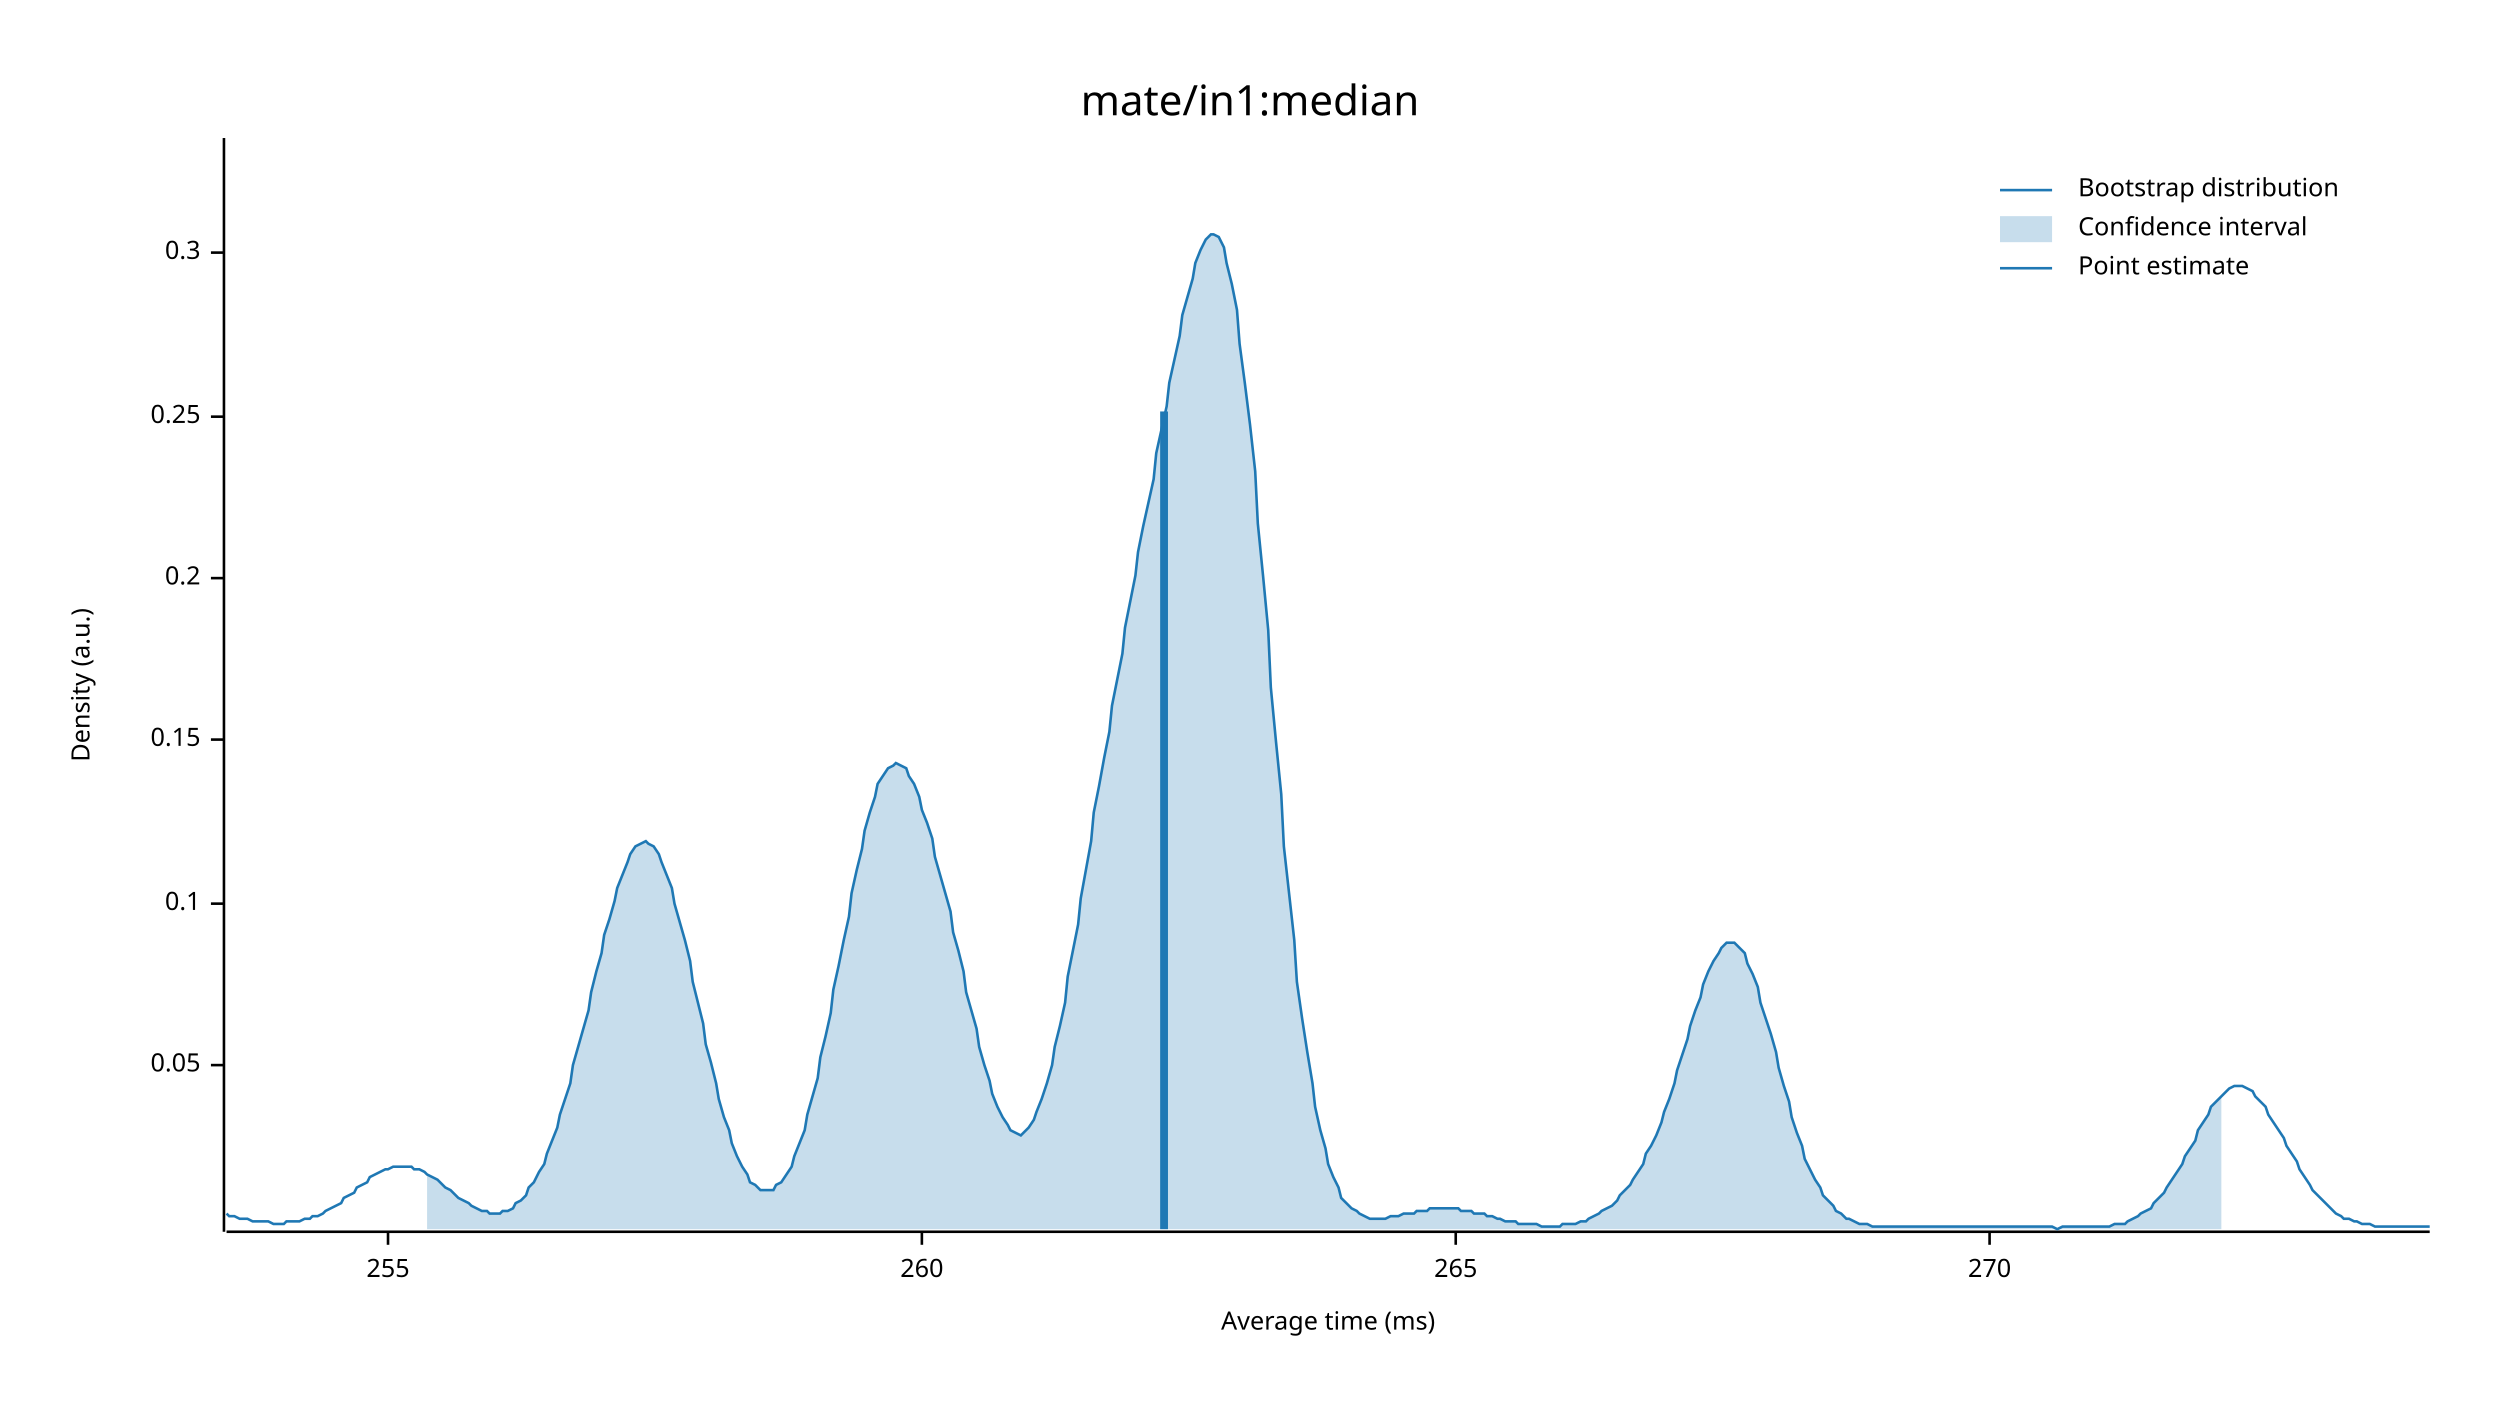
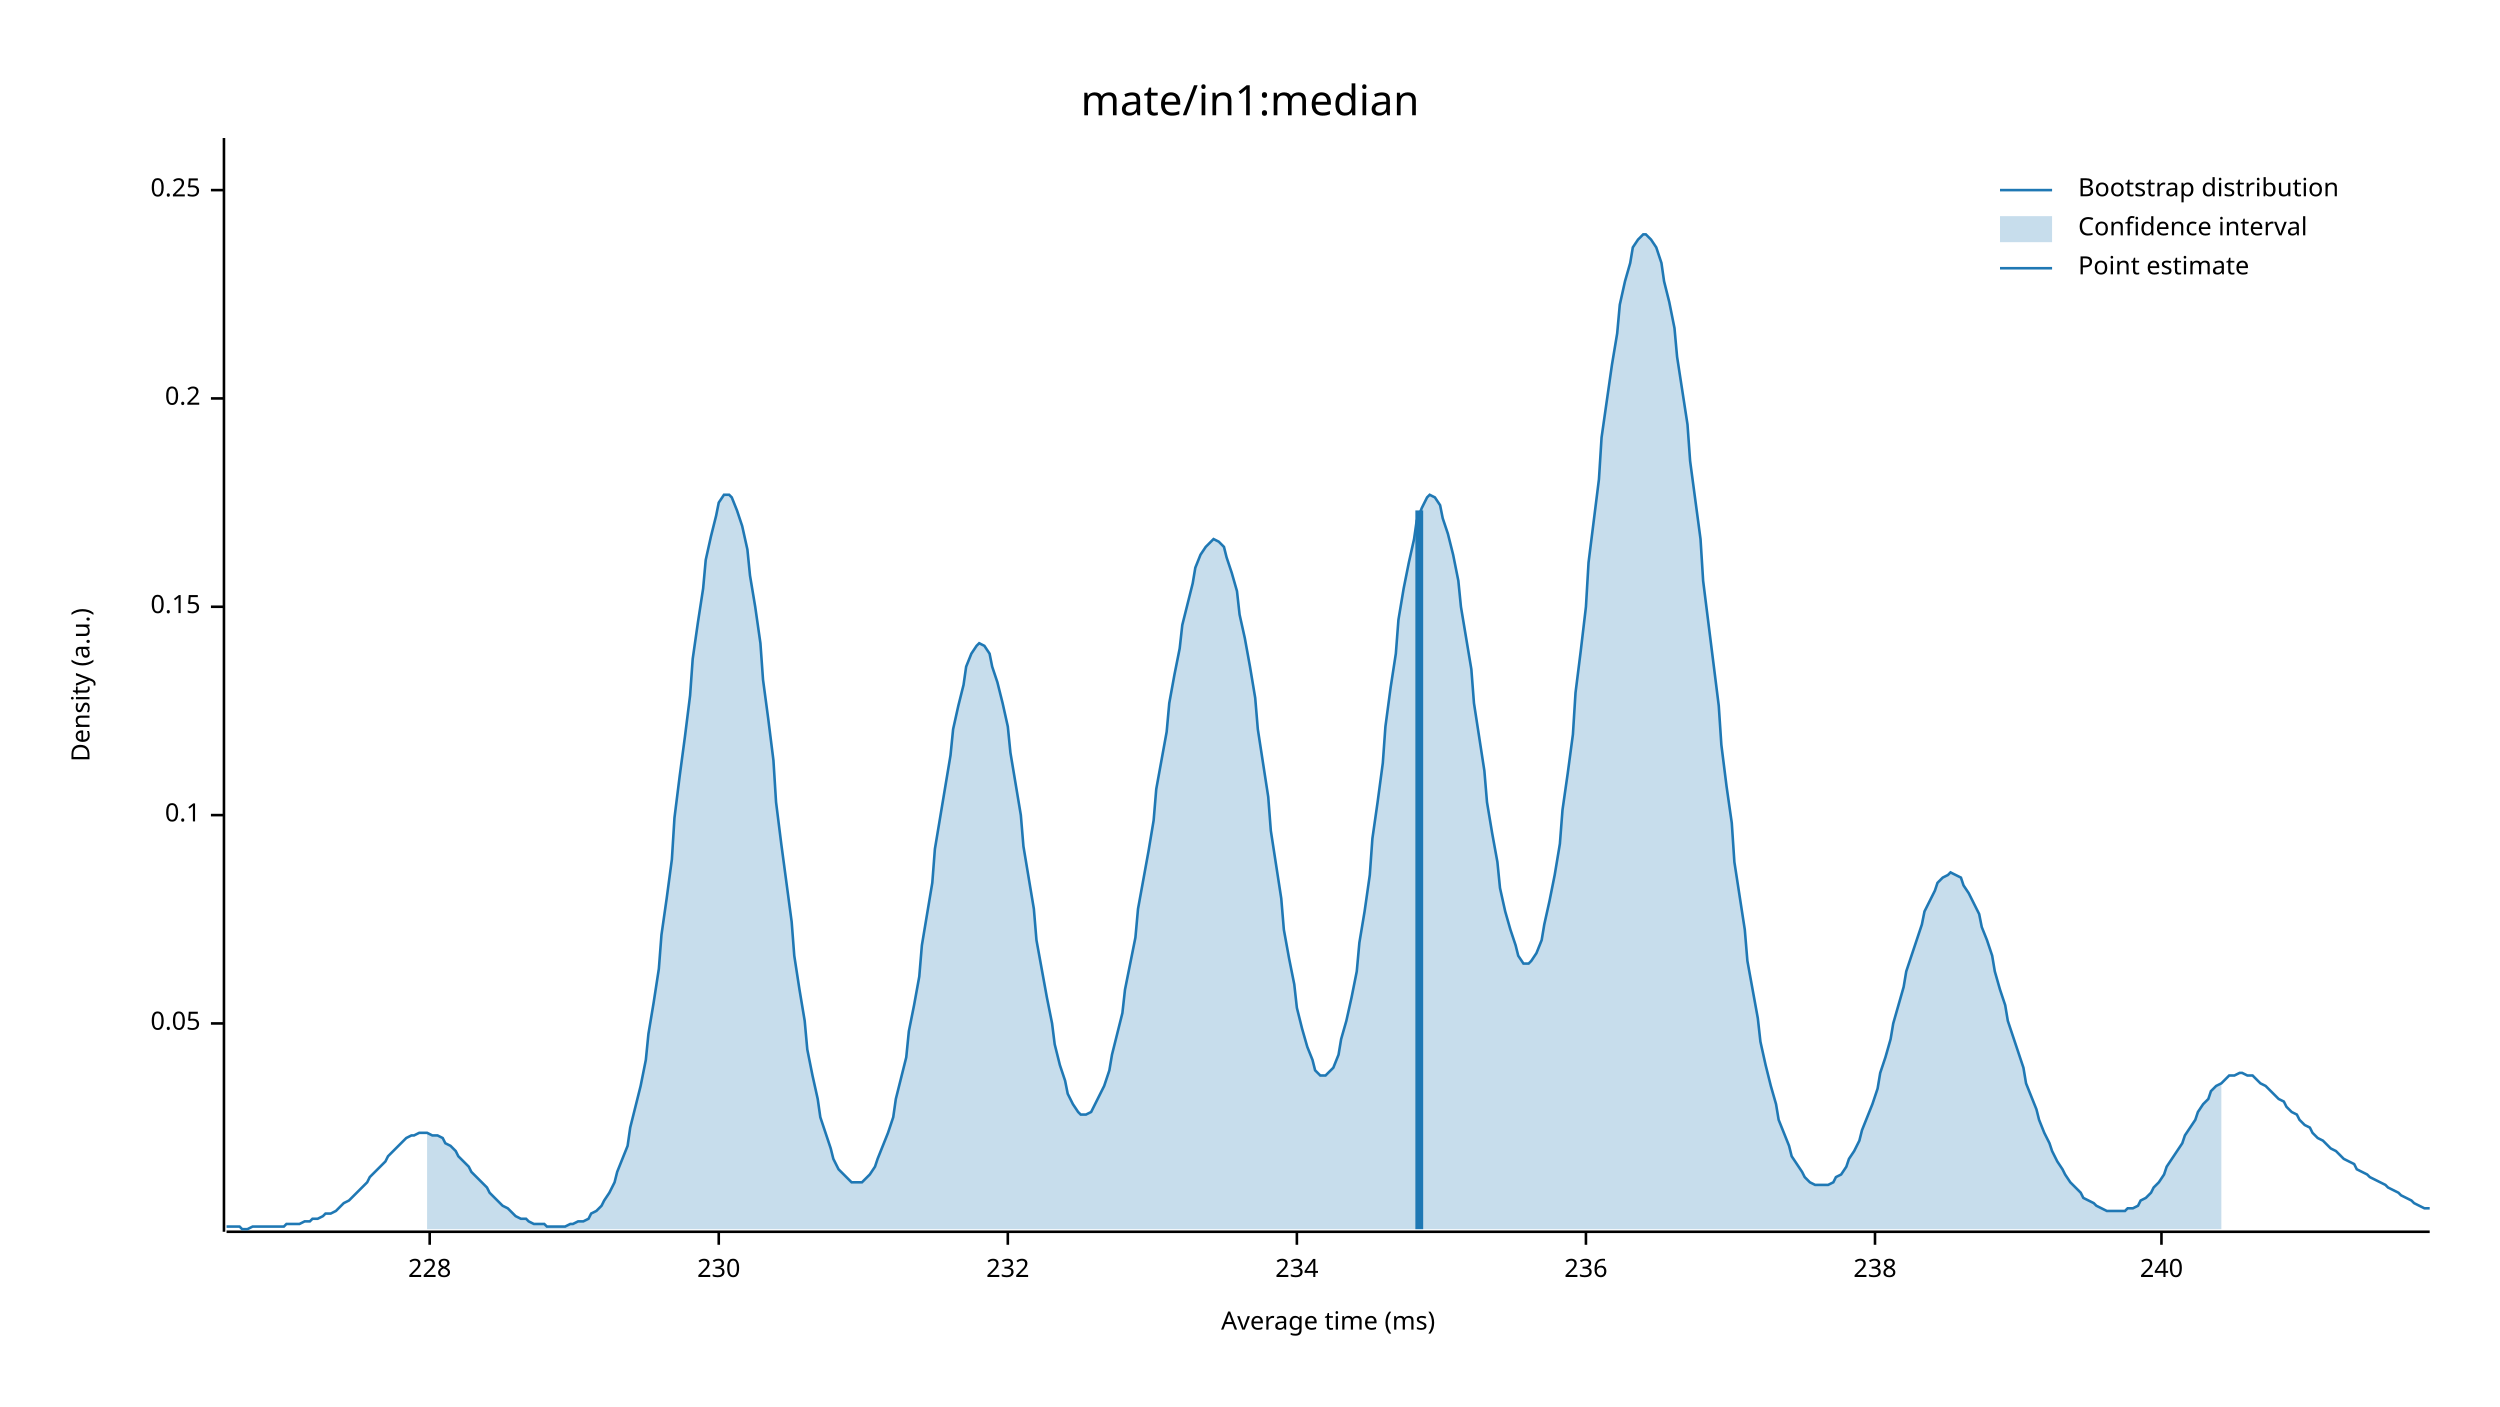
<svg xmlns="http://www.w3.org/2000/svg" width="960" height="540" viewBox="0 0 960 540">
  <text x="480" y="32" dy="0.76em" text-anchor="middle" font-family="sans-serif" font-size="16.129" opacity="1" fill="#000000">
mate/in1:median
</text>
  <text x="27" y="263" dy="0.76em" text-anchor="middle" font-family="sans-serif" font-size="9.677" opacity="1" fill="#000000" transform="rotate(270, 27, 263)">
Density (a.u.)
</text>
  <text x="510" y="513" dy="-0.5ex" text-anchor="middle" font-family="sans-serif" font-size="9.677" opacity="1" fill="#000000">
Average time (ms)
</text>
  <polyline fill="none" opacity="1" stroke="#000000" stroke-width="1" points="86,53 86,473 " />
-   <text x="77" y="409" dy="0.5ex" text-anchor="end" font-family="sans-serif" font-size="9.677" opacity="1" fill="#000000">
+   <text x="77" y="393" dy="0.5ex" text-anchor="end" font-family="sans-serif" font-size="9.677" opacity="1" fill="#000000">
0.05
</text>
-   <polyline fill="none" opacity="1" stroke="#000000" stroke-width="1" points="81,409 86,409 " />
-   <text x="77" y="347" dy="0.5ex" text-anchor="end" font-family="sans-serif" font-size="9.677" opacity="1" fill="#000000">
+   <polyline fill="none" opacity="1" stroke="#000000" stroke-width="1" points="81,393 86,393 " />
+   <text x="77" y="313" dy="0.5ex" text-anchor="end" font-family="sans-serif" font-size="9.677" opacity="1" fill="#000000">
0.1
</text>
-   <polyline fill="none" opacity="1" stroke="#000000" stroke-width="1" points="81,347 86,347 " />
-   <text x="77" y="284" dy="0.5ex" text-anchor="end" font-family="sans-serif" font-size="9.677" opacity="1" fill="#000000">
+   <polyline fill="none" opacity="1" stroke="#000000" stroke-width="1" points="81,313 86,313 " />
+   <text x="77" y="233" dy="0.5ex" text-anchor="end" font-family="sans-serif" font-size="9.677" opacity="1" fill="#000000">
0.15
</text>
-   <polyline fill="none" opacity="1" stroke="#000000" stroke-width="1" points="81,284 86,284 " />
-   <text x="77" y="222" dy="0.5ex" text-anchor="end" font-family="sans-serif" font-size="9.677" opacity="1" fill="#000000">
+   <polyline fill="none" opacity="1" stroke="#000000" stroke-width="1" points="81,233 86,233 " />
+   <text x="77" y="153" dy="0.5ex" text-anchor="end" font-family="sans-serif" font-size="9.677" opacity="1" fill="#000000">
0.2
</text>
-   <polyline fill="none" opacity="1" stroke="#000000" stroke-width="1" points="81,222 86,222 " />
-   <text x="77" y="160" dy="0.5ex" text-anchor="end" font-family="sans-serif" font-size="9.677" opacity="1" fill="#000000">
+   <polyline fill="none" opacity="1" stroke="#000000" stroke-width="1" points="81,153 86,153 " />
+   <text x="77" y="73" dy="0.5ex" text-anchor="end" font-family="sans-serif" font-size="9.677" opacity="1" fill="#000000">
0.25
</text>
-   <polyline fill="none" opacity="1" stroke="#000000" stroke-width="1" points="81,160 86,160 " />
-   <text x="77" y="97" dy="0.5ex" text-anchor="end" font-family="sans-serif" font-size="9.677" opacity="1" fill="#000000">
- 0.3
+   <polyline fill="none" opacity="1" stroke="#000000" stroke-width="1" points="81,73 86,73 " />
+   <polyline fill="none" opacity="1" stroke="#000000" stroke-width="1" points="87,473 933,473 " />
+   <text x="165" y="483" dy="0.76em" text-anchor="middle" font-family="sans-serif" font-size="9.677" opacity="1" fill="#000000">
+ 228
</text>
-   <polyline fill="none" opacity="1" stroke="#000000" stroke-width="1" points="81,97 86,97 " />
-   <polyline fill="none" opacity="1" stroke="#000000" stroke-width="1" points="87,473 933,473 " />
-   <text x="149" y="483" dy="0.76em" text-anchor="middle" font-family="sans-serif" font-size="9.677" opacity="1" fill="#000000">
- 255
+   <polyline fill="none" opacity="1" stroke="#000000" stroke-width="1" points="165,473 165,478 " />
+   <text x="276" y="483" dy="0.76em" text-anchor="middle" font-family="sans-serif" font-size="9.677" opacity="1" fill="#000000">
+ 230
</text>
-   <polyline fill="none" opacity="1" stroke="#000000" stroke-width="1" points="149,473 149,478 " />
-   <text x="354" y="483" dy="0.76em" text-anchor="middle" font-family="sans-serif" font-size="9.677" opacity="1" fill="#000000">
- 260
+   <polyline fill="none" opacity="1" stroke="#000000" stroke-width="1" points="276,473 276,478 " />
+   <text x="387" y="483" dy="0.76em" text-anchor="middle" font-family="sans-serif" font-size="9.677" opacity="1" fill="#000000">
+ 232
</text>
-   <polyline fill="none" opacity="1" stroke="#000000" stroke-width="1" points="354,473 354,478 " />
-   <text x="559" y="483" dy="0.76em" text-anchor="middle" font-family="sans-serif" font-size="9.677" opacity="1" fill="#000000">
- 265
+   <polyline fill="none" opacity="1" stroke="#000000" stroke-width="1" points="387,473 387,478 " />
+   <text x="498" y="483" dy="0.76em" text-anchor="middle" font-family="sans-serif" font-size="9.677" opacity="1" fill="#000000">
+ 234
</text>
-   <polyline fill="none" opacity="1" stroke="#000000" stroke-width="1" points="559,473 559,478 " />
-   <text x="764" y="483" dy="0.76em" text-anchor="middle" font-family="sans-serif" font-size="9.677" opacity="1" fill="#000000">
- 270
+   <polyline fill="none" opacity="1" stroke="#000000" stroke-width="1" points="498,473 498,478 " />
+   <text x="609" y="483" dy="0.76em" text-anchor="middle" font-family="sans-serif" font-size="9.677" opacity="1" fill="#000000">
+ 236
</text>
-   <polyline fill="none" opacity="1" stroke="#000000" stroke-width="1" points="764,473 764,478 " />
-   <polyline fill="none" opacity="1" stroke="#1F78B4" stroke-width="1" points="87,466 88,467 90,467 92,468 93,468 95,468 97,469 98,469 100,469 102,469 103,469 105,470 107,470 109,470 110,469 112,469 114,469 115,469 117,468 119,468 120,467 122,467 124,466 125,465 127,464 129,463 131,462 132,460 134,459 136,458 137,456 139,455 141,454 142,452 144,451 146,450 148,449 149,449 151,448 153,448 154,448 156,448 158,448 159,449 161,449 163,450 164,451 166,452 168,453 170,455 171,456 173,457 175,459 176,460 178,461 180,462 181,463 183,464 185,465 187,465 188,466 190,466 192,466 193,465 195,465 197,464 198,462 200,461 202,459 203,456 205,454 207,450 209,447 210,443 212,438 214,433 215,428 217,422 219,416 220,409 222,402 224,395 226,388 227,381 229,373 231,366 232,359 234,353 236,346 237,341 239,336 241,331 242,328 244,325 246,324 248,323 249,324 251,325 253,328 254,331 256,336 258,341 259,347 261,354 263,361 265,369 266,377 268,385 270,393 271,401 273,408 275,416 276,422 278,429 280,434 281,439 283,444 285,448 287,451 288,454 290,455 292,457 293,457 295,457 297,457 298,455 300,454 302,451 304,448 305,444 307,439 309,434 310,428 312,421 314,414 315,406 317,398 319,389 320,380 322,371 324,361 326,352 327,343 329,334 331,326 332,319 334,312 336,306 337,301 339,298 341,295 343,294 344,293 346,294 348,295 349,298 351,301 353,306 354,311 356,316 358,322 359,329 361,336 363,343 365,350 366,358 368,365 370,373 371,381 373,388 375,395 376,402 378,409 380,415 381,420 383,425 385,429 387,432 388,434 390,435 392,436 393,435 395,433 397,430 398,427 400,422 402,416 404,409 405,402 407,394 409,385 410,375 412,365 414,355 415,345 417,334 419,323 420,312 422,302 424,291 426,281 427,271 429,261 431,251 432,241 434,231 436,221 437,212 439,202 441,193 443,184 444,174 446,165 448,156 449,147 451,138 453,129 454,121 456,114 458,107 459,101 461,96 463,92 465,90 466,90 468,91 470,95 471,101 473,109 475,119 476,132 478,147 480,163 482,181 483,201 485,221 487,242 488,264 490,285 492,305 493,325 495,343 497,361 498,377 500,391 502,404 504,416 505,425 507,434 509,441 510,447 512,452 514,456 515,460 517,462 519,464 521,465 522,466 524,467 526,468 527,468 529,468 531,468 532,468 534,467 536,467 537,467 539,466 541,466 543,466 544,465 546,465 548,465 549,464 551,464 553,464 554,464 556,464 558,464 560,464 561,465 563,465 565,465 566,466 568,466 570,466 571,467 573,467 575,468 576,468 578,469 580,469 582,469 583,470 585,470 587,470 588,470 590,470 592,471 593,471 595,471 597,471 599,471 600,470 602,470 604,470 605,470 607,469 609,469 610,468 612,467 614,466 615,465 617,464 619,463 621,461 622,459 624,457 626,455 627,453 629,450 631,447 632,443 634,440 636,436 638,431 639,427 641,422 643,416 644,411 646,405 648,399 649,394 651,388 653,383 654,378 656,373 658,369 660,366 661,364 663,362 665,362 666,362 668,364 670,366 671,370 673,374 675,379 676,385 678,391 680,397 682,404 683,410 685,417 687,423 688,429 690,435 692,440 693,445 695,449 697,453 699,456 700,459 702,461 704,463 705,465 707,466 709,468 710,468 712,469 714,470 715,470 717,470 719,471 721,471 722,471 724,471 726,471 727,471 729,471 731,471 732,471 734,471 736,471 738,471 739,471 741,471 743,471 744,471 746,471 748,471 749,471 751,471 753,471 754,471 756,471 758,471 760,471 761,471 763,471 765,471 766,471 768,471 770,471 771,471 773,471 775,471 777,471 778,471 780,471 782,471 783,471 785,471 787,471 788,471 790,472 792,471 793,471 795,471 797,471 799,471 800,471 802,471 804,471 805,471 807,471 809,471 810,471 812,470 814,470 816,470 817,469 819,468 821,467 822,466 824,465 826,464 827,462 829,460 831,458 832,456 834,453 836,450 838,447 839,444 841,441 843,438 844,434 846,431 848,428 849,425 851,423 853,421 855,419 856,418 858,417 860,417 861,417 863,418 865,419 866,421 868,423 870,425 871,428 873,431 875,434 877,437 878,440 880,443 882,446 883,449 885,452 887,455 888,457 890,459 892,461 894,463 895,464 897,466 899,467 900,468 902,468 904,469 905,469 907,470 909,470 910,470 912,471 914,471 916,471 917,471 919,471 921,471 922,471 924,471 926,471 927,471 929,471 931,471 933,471 " />
-   <polygon opacity="0.25" fill="#1F78B4" points="164,451 166,452 168,453 170,455 171,456 173,457 175,459 176,460 178,461 180,462 181,463 183,464 185,465 187,465 188,466 190,466 192,466 193,465 195,465 197,464 198,462 200,461 202,459 203,456 205,454 207,450 209,447 210,443 212,438 214,433 215,428 217,422 219,416 220,409 222,402 224,395 226,388 227,381 229,373 231,366 232,359 234,353 236,346 237,341 239,336 241,331 242,328 244,325 246,324 248,323 249,324 251,325 253,328 254,331 256,336 258,341 259,347 261,354 263,361 265,369 266,377 268,385 270,393 271,401 273,408 275,416 276,422 278,429 280,434 281,439 283,444 285,448 287,451 288,454 290,455 292,457 293,457 295,457 297,457 298,455 300,454 302,451 304,448 305,444 307,439 309,434 310,428 312,421 314,414 315,406 317,398 319,389 320,380 322,371 324,361 326,352 327,343 329,334 331,326 332,319 334,312 336,306 337,301 339,298 341,295 343,294 344,293 346,294 348,295 349,298 351,301 353,306 354,311 356,316 358,322 359,329 361,336 363,343 365,350 366,358 368,365 370,373 371,381 373,388 375,395 376,402 378,409 380,415 381,420 383,425 385,429 387,432 388,434 390,435 392,436 393,435 395,433 397,430 398,427 400,422 402,416 404,409 405,402 407,394 409,385 410,375 412,365 414,355 415,345 417,334 419,323 420,312 422,302 424,291 426,281 427,271 429,261 431,251 432,241 434,231 436,221 437,212 439,202 441,193 443,184 444,174 446,165 448,156 449,147 451,138 453,129 454,121 456,114 458,107 459,101 461,96 463,92 465,90 466,90 468,91 470,95 471,101 473,109 475,119 476,132 478,147 480,163 482,181 483,201 485,221 487,242 488,264 490,285 492,305 493,325 495,343 497,361 498,377 500,391 502,404 504,416 505,425 507,434 509,441 510,447 512,452 514,456 515,460 517,462 519,464 521,465 522,466 524,467 526,468 527,468 529,468 531,468 532,468 534,467 536,467 537,467 539,466 541,466 543,466 544,465 546,465 548,465 549,464 551,464 553,464 554,464 556,464 558,464 560,464 561,465 563,465 565,465 566,466 568,466 570,466 571,467 573,467 575,468 576,468 578,469 580,469 582,469 583,470 585,470 587,470 588,470 590,470 592,471 593,471 595,471 597,471 599,471 600,470 602,470 604,470 605,470 607,469 609,469 610,468 612,467 614,466 615,465 617,464 619,463 621,461 622,459 624,457 626,455 627,453 629,450 631,447 632,443 634,440 636,436 638,431 639,427 641,422 643,416 644,411 646,405 648,399 649,394 651,388 653,383 654,378 656,373 658,369 660,366 661,364 663,362 665,362 666,362 668,364 670,366 671,370 673,374 675,379 676,385 678,391 680,397 682,404 683,410 685,417 687,423 688,429 690,435 692,440 693,445 695,449 697,453 699,456 700,459 702,461 704,463 705,465 707,466 709,468 710,468 712,469 714,470 715,470 717,470 719,471 721,471 722,471 724,471 726,471 727,471 729,471 731,471 732,471 734,471 736,471 738,471 739,471 741,471 743,471 744,471 746,471 748,471 749,471 751,471 753,471 754,471 756,471 758,471 760,471 761,471 763,471 765,471 766,471 768,471 770,471 771,471 773,471 775,471 777,471 778,471 780,471 782,471 783,471 785,471 787,471 788,471 790,472 792,471 793,471 795,471 797,471 799,471 800,471 802,471 804,471 805,471 807,471 809,471 810,471 812,470 814,470 816,470 817,469 819,468 821,467 822,466 824,465 826,464 827,462 829,460 831,458 832,456 834,453 836,450 838,447 839,444 841,441 843,438 844,434 846,431 848,428 849,425 851,423 853,421 853,472 164,472 " />
-   <polyline fill="none" opacity="1" stroke="#1F78B4" stroke-width="3" points="447,472 447,158 " />
+   <polyline fill="none" opacity="1" stroke="#000000" stroke-width="1" points="609,473 609,478 " />
+   <text x="720" y="483" dy="0.76em" text-anchor="middle" font-family="sans-serif" font-size="9.677" opacity="1" fill="#000000">
+ 238
+ </text>
+   <polyline fill="none" opacity="1" stroke="#000000" stroke-width="1" points="720,473 720,478 " />
+   <text x="830" y="483" dy="0.76em" text-anchor="middle" font-family="sans-serif" font-size="9.677" opacity="1" fill="#000000">
+ 240
+ </text>
+   <polyline fill="none" opacity="1" stroke="#000000" stroke-width="1" points="830,473 830,478 " />
+   <polyline fill="none" opacity="1" stroke="#1F78B4" stroke-width="1" points="87,471 88,471 90,471 92,471 93,472 95,472 97,471 98,471 100,471 102,471 103,471 105,471 107,471 109,471 110,470 112,470 114,470 115,470 117,469 119,469 120,468 122,468 124,467 125,466 127,466 129,465 131,463 132,462 134,461 136,459 137,458 139,456 141,454 142,452 144,450 146,448 148,446 149,444 151,442 153,440 154,439 156,437 158,436 159,436 161,435 163,435 164,435 166,436 168,436 170,437 171,439 173,440 175,442 176,444 178,446 180,448 181,450 183,452 185,454 187,456 188,458 190,460 192,462 193,463 195,464 197,466 198,467 200,468 202,468 203,469 205,470 207,470 209,470 210,471 212,471 214,471 215,471 217,471 219,470 220,470 222,469 224,469 226,468 227,466 229,465 231,463 232,461 234,458 236,454 237,450 239,445 241,440 242,433 244,425 246,417 248,407 249,397 251,385 253,372 254,359 256,345 258,330 259,314 261,298 263,283 265,267 266,253 268,239 270,226 271,215 273,206 275,198 276,193 278,190 280,190 281,191 283,196 285,202 287,211 288,221 290,233 292,247 293,261 295,276 297,292 298,308 300,324 302,339 304,354 305,367 307,380 309,392 310,403 312,413 314,422 315,429 317,435 319,441 320,445 322,449 324,451 326,453 327,454 329,454 331,454 332,453 334,451 336,448 337,445 339,440 341,435 343,429 344,422 346,414 348,406 349,396 351,386 353,375 354,363 356,351 358,339 359,326 361,314 363,302 365,290 366,280 368,271 370,263 371,256 373,251 375,248 376,247 378,248 380,251 381,256 383,262 385,270 387,279 388,289 390,301 392,313 393,325 395,337 397,349 398,361 400,372 402,383 404,393 405,401 407,409 409,415 410,420 412,424 414,427 415,428 417,428 419,427 420,425 422,421 424,417 426,411 427,405 429,397 431,389 432,380 434,370 436,360 437,349 439,338 441,327 443,315 444,303 446,292 448,281 449,270 451,259 453,249 454,240 456,232 458,224 459,218 461,213 463,210 465,208 466,207 468,208 470,210 471,214 473,220 475,227 476,236 478,245 480,256 482,268 483,280 485,293 487,306 488,319 490,332 492,345 493,357 495,368 497,378 498,387 500,395 502,402 504,407 505,411 507,413 509,413 510,412 512,410 514,405 515,399 517,392 519,383 521,373 522,362 524,350 526,336 527,322 529,308 531,293 532,279 534,264 536,251 537,238 539,226 541,216 543,207 544,200 546,195 548,191 549,190 551,191 553,194 554,199 556,205 558,213 560,223 561,233 563,245 565,257 566,270 568,283 570,296 571,308 573,320 575,331 576,341 578,350 580,357 582,363 583,367 585,370 587,370 588,369 590,366 592,361 593,355 595,346 597,336 599,324 600,311 602,297 604,282 605,266 607,250 609,233 610,216 612,200 614,184 615,168 617,154 619,140 621,128 622,117 624,108 626,101 627,95 629,92 631,90 632,90 634,92 636,95 638,101 639,108 641,116 643,126 644,137 646,150 648,163 649,177 651,192 653,207 654,223 656,239 658,255 660,271 661,286 663,302 665,316 666,331 668,344 670,357 671,369 673,380 675,391 676,400 678,409 680,417 682,424 683,430 685,435 687,440 688,444 690,447 692,450 693,452 695,454 697,455 699,455 700,455 702,455 704,454 705,452 707,451 709,448 710,445 712,442 714,438 715,434 717,429 719,424 721,418 722,412 724,406 726,399 727,393 729,386 731,379 732,373 734,367 736,361 738,355 739,350 741,346 743,342 744,339 746,337 748,336 749,335 751,336 753,337 754,340 756,343 758,347 760,351 761,356 763,361 765,367 766,373 768,380 770,386 771,392 773,398 775,404 777,410 778,416 780,421 782,426 783,430 785,435 787,439 788,442 790,446 792,449 793,451 795,454 797,456 799,458 800,460 802,461 804,462 805,463 807,464 809,465 810,465 812,465 814,465 816,465 817,464 819,464 821,463 822,461 824,460 826,458 827,456 829,454 831,451 832,448 834,445 836,442 838,439 839,436 841,433 843,430 844,427 846,424 848,422 849,419 851,417 853,416 855,414 856,413 858,413 860,412 861,412 863,413 865,413 866,414 868,416 870,417 871,418 873,420 875,422 877,423 878,425 880,427 882,428 883,430 885,432 887,433 888,435 890,437 892,438 894,440 895,441 897,442 899,444 900,445 902,446 904,447 905,449 907,450 909,451 910,452 912,453 914,454 916,455 917,456 919,457 921,458 922,459 924,460 926,461 927,462 929,463 931,464 933,464 " />
+   <polygon opacity="0.25" fill="#1F78B4" points="164,435 166,436 168,436 170,437 171,439 173,440 175,442 176,444 178,446 180,448 181,450 183,452 185,454 187,456 188,458 190,460 192,462 193,463 195,464 197,466 198,467 200,468 202,468 203,469 205,470 207,470 209,470 210,471 212,471 214,471 215,471 217,471 219,470 220,470 222,469 224,469 226,468 227,466 229,465 231,463 232,461 234,458 236,454 237,450 239,445 241,440 242,433 244,425 246,417 248,407 249,397 251,385 253,372 254,359 256,345 258,330 259,314 261,298 263,283 265,267 266,253 268,239 270,226 271,215 273,206 275,198 276,193 278,190 280,190 281,191 283,196 285,202 287,211 288,221 290,233 292,247 293,261 295,276 297,292 298,308 300,324 302,339 304,354 305,367 307,380 309,392 310,403 312,413 314,422 315,429 317,435 319,441 320,445 322,449 324,451 326,453 327,454 329,454 331,454 332,453 334,451 336,448 337,445 339,440 341,435 343,429 344,422 346,414 348,406 349,396 351,386 353,375 354,363 356,351 358,339 359,326 361,314 363,302 365,290 366,280 368,271 370,263 371,256 373,251 375,248 376,247 378,248 380,251 381,256 383,262 385,270 387,279 388,289 390,301 392,313 393,325 395,337 397,349 398,361 400,372 402,383 404,393 405,401 407,409 409,415 410,420 412,424 414,427 415,428 417,428 419,427 420,425 422,421 424,417 426,411 427,405 429,397 431,389 432,380 434,370 436,360 437,349 439,338 441,327 443,315 444,303 446,292 448,281 449,270 451,259 453,249 454,240 456,232 458,224 459,218 461,213 463,210 465,208 466,207 468,208 470,210 471,214 473,220 475,227 476,236 478,245 480,256 482,268 483,280 485,293 487,306 488,319 490,332 492,345 493,357 495,368 497,378 498,387 500,395 502,402 504,407 505,411 507,413 509,413 510,412 512,410 514,405 515,399 517,392 519,383 521,373 522,362 524,350 526,336 527,322 529,308 531,293 532,279 534,264 536,251 537,238 539,226 541,216 543,207 544,200 546,195 548,191 549,190 551,191 553,194 554,199 556,205 558,213 560,223 561,233 563,245 565,257 566,270 568,283 570,296 571,308 573,320 575,331 576,341 578,350 580,357 582,363 583,367 585,370 587,370 588,369 590,366 592,361 593,355 595,346 597,336 599,324 600,311 602,297 604,282 605,266 607,250 609,233 610,216 612,200 614,184 615,168 617,154 619,140 621,128 622,117 624,108 626,101 627,95 629,92 631,90 632,90 634,92 636,95 638,101 639,108 641,116 643,126 644,137 646,150 648,163 649,177 651,192 653,207 654,223 656,239 658,255 660,271 661,286 663,302 665,316 666,331 668,344 670,357 671,369 673,380 675,391 676,400 678,409 680,417 682,424 683,430 685,435 687,440 688,444 690,447 692,450 693,452 695,454 697,455 699,455 700,455 702,455 704,454 705,452 707,451 709,448 710,445 712,442 714,438 715,434 717,429 719,424 721,418 722,412 724,406 726,399 727,393 729,386 731,379 732,373 734,367 736,361 738,355 739,350 741,346 743,342 744,339 746,337 748,336 749,335 751,336 753,337 754,340 756,343 758,347 760,351 761,356 763,361 765,367 766,373 768,380 770,386 771,392 773,398 775,404 777,410 778,416 780,421 782,426 783,430 785,435 787,439 788,442 790,446 792,449 793,451 795,454 797,456 799,458 800,460 802,461 804,462 805,463 807,464 809,465 810,465 812,465 814,465 816,465 817,464 819,464 821,463 822,461 824,460 826,458 827,456 829,454 831,451 832,448 834,445 836,442 838,439 839,436 841,433 843,430 844,427 846,424 848,422 849,419 851,417 853,416 853,472 164,472 " />
+   <polyline fill="none" opacity="1" stroke="#1F78B4" stroke-width="3" points="545,472 545,196 " />
  <text x="798" y="68" dy="0.76em" text-anchor="start" font-family="sans-serif" font-size="9.677" opacity="1" fill="#000000">
Bootstrap distribution
</text>
  <text x="798" y="83" dy="0.76em" text-anchor="start" font-family="sans-serif" font-size="9.677" opacity="1" fill="#000000">
Confidence interval
</text>
  <text x="798" y="98" dy="0.76em" text-anchor="start" font-family="sans-serif" font-size="9.677" opacity="1" fill="#000000">
Point estimate
</text>
  <polyline fill="none" opacity="1" stroke="#1F78B4" stroke-width="1" points="768,73 788,73 " />
  <rect x="768" y="83" width="20" height="10" opacity="0.25" fill="#1F78B4" stroke="none" />
  <polyline fill="none" opacity="1" stroke="#1F78B4" stroke-width="1" points="768,103 788,103 " />
</svg>
